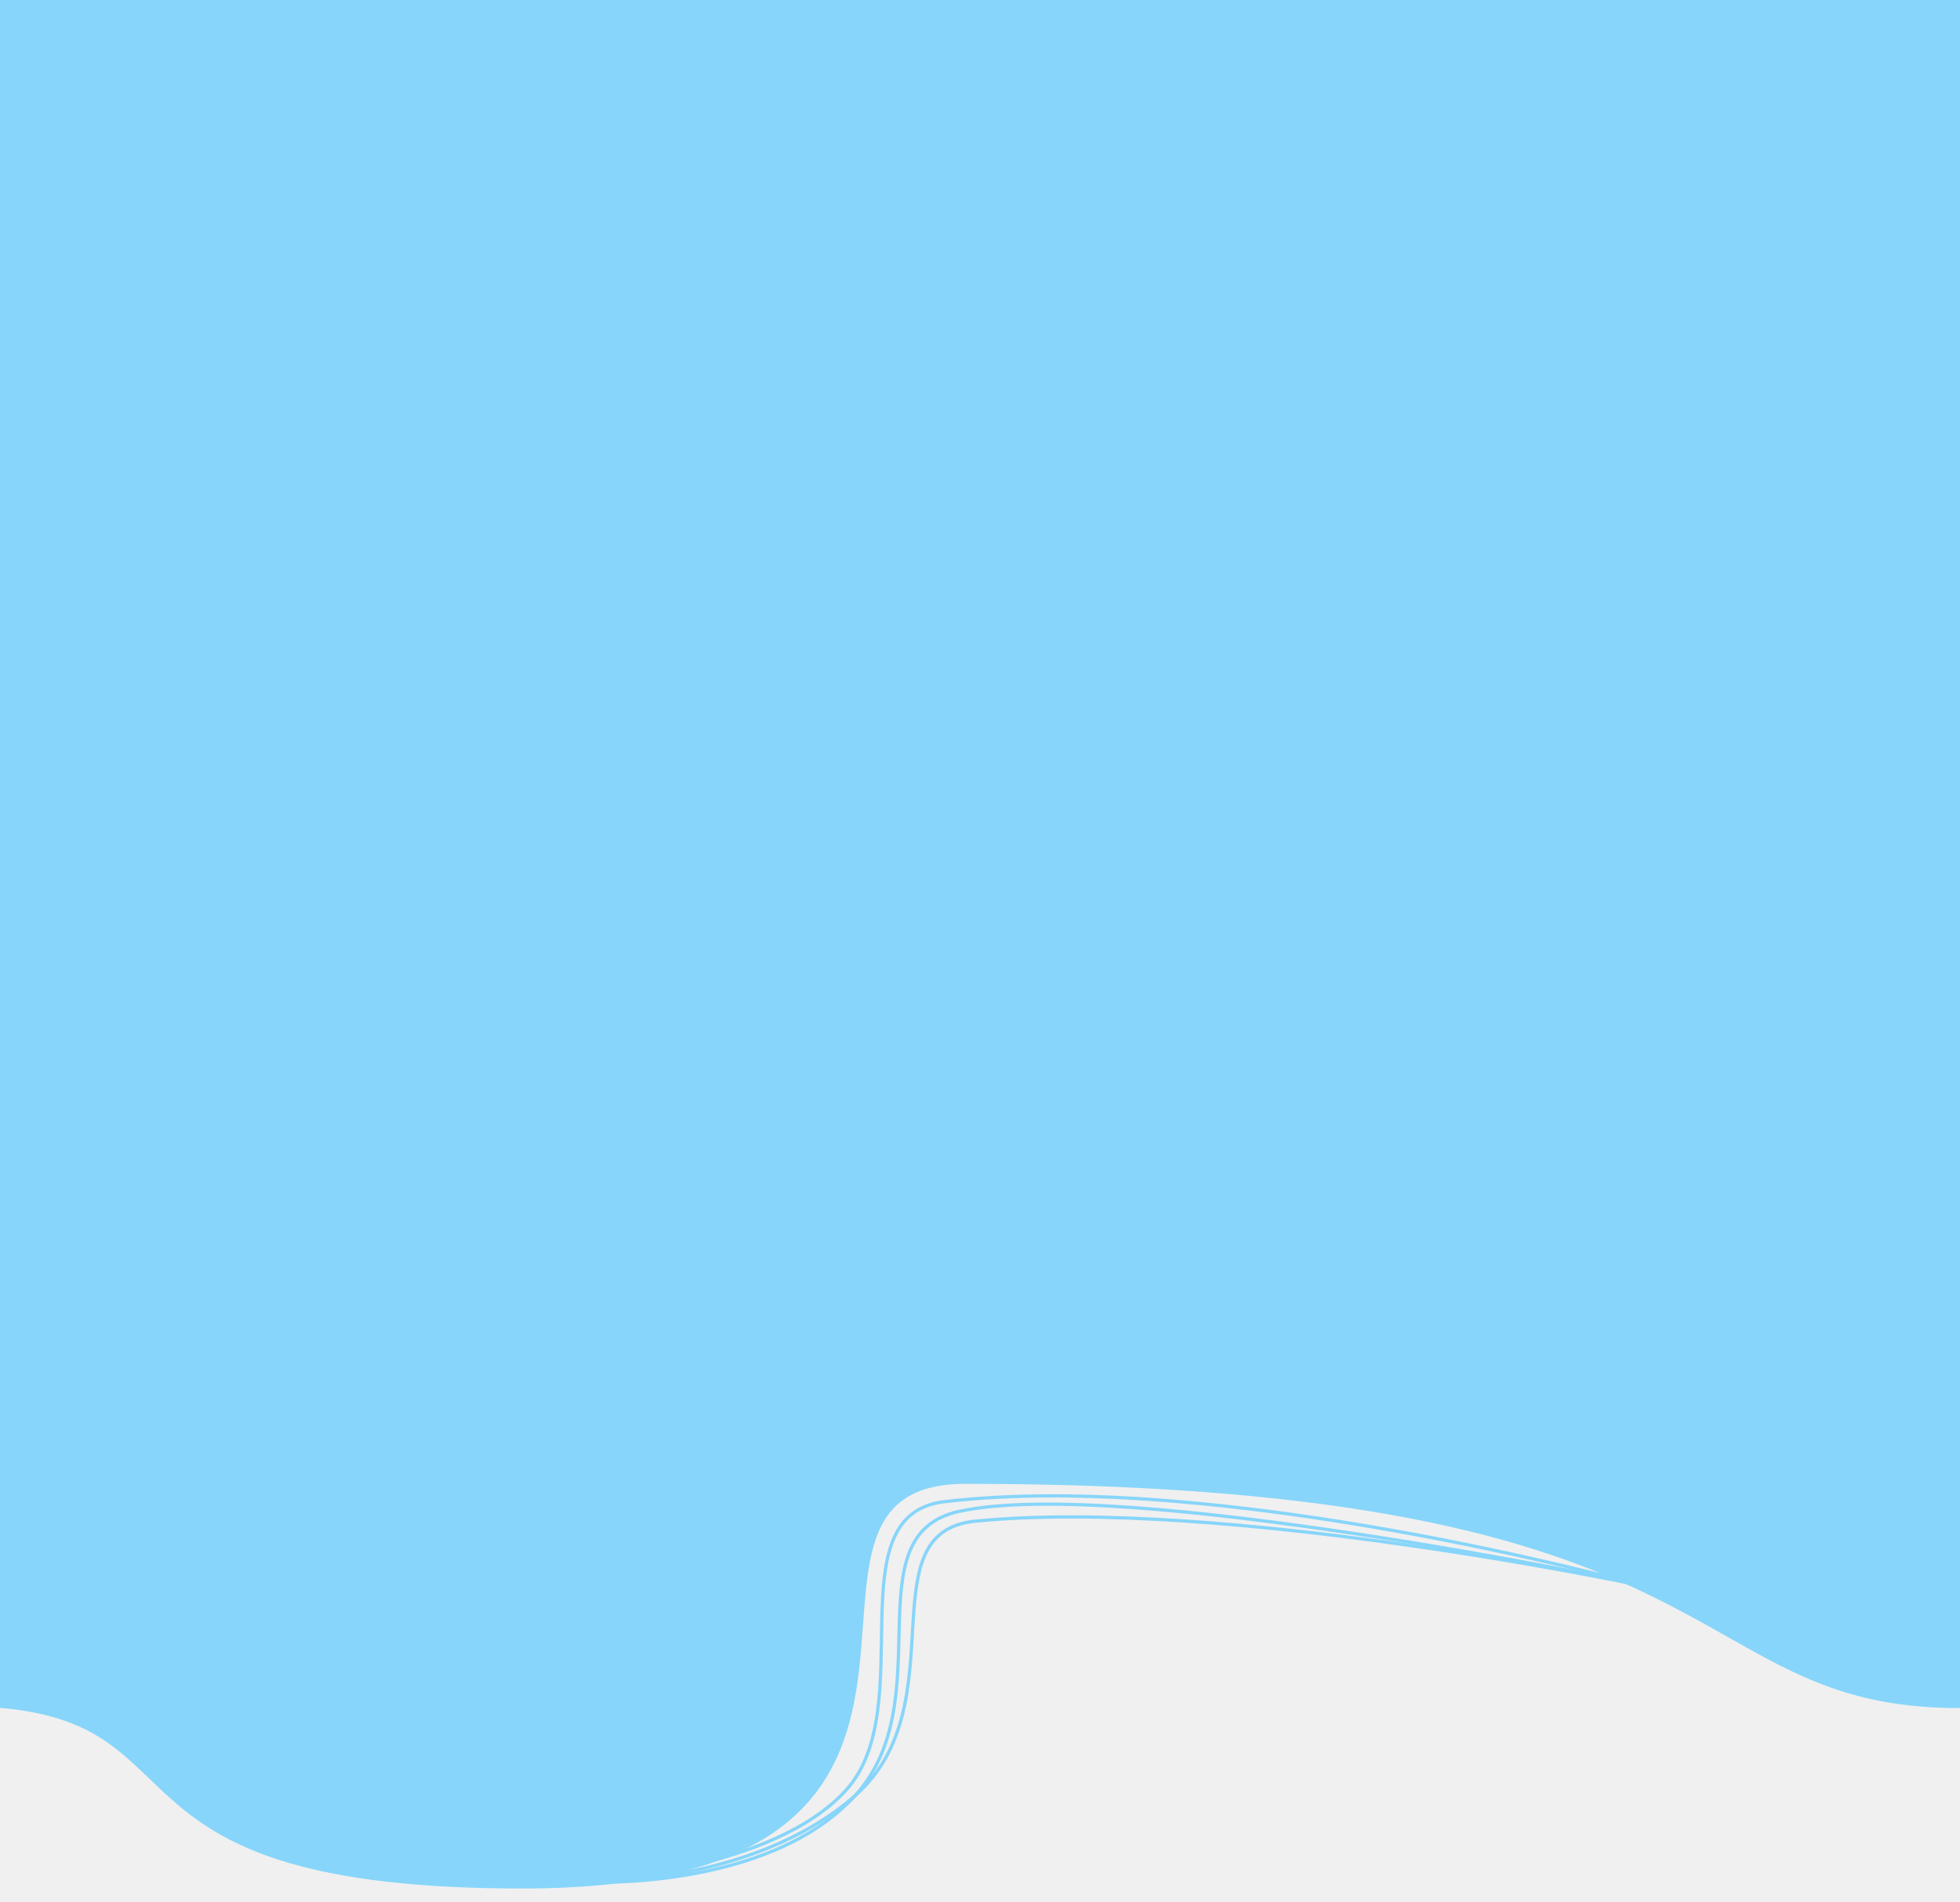
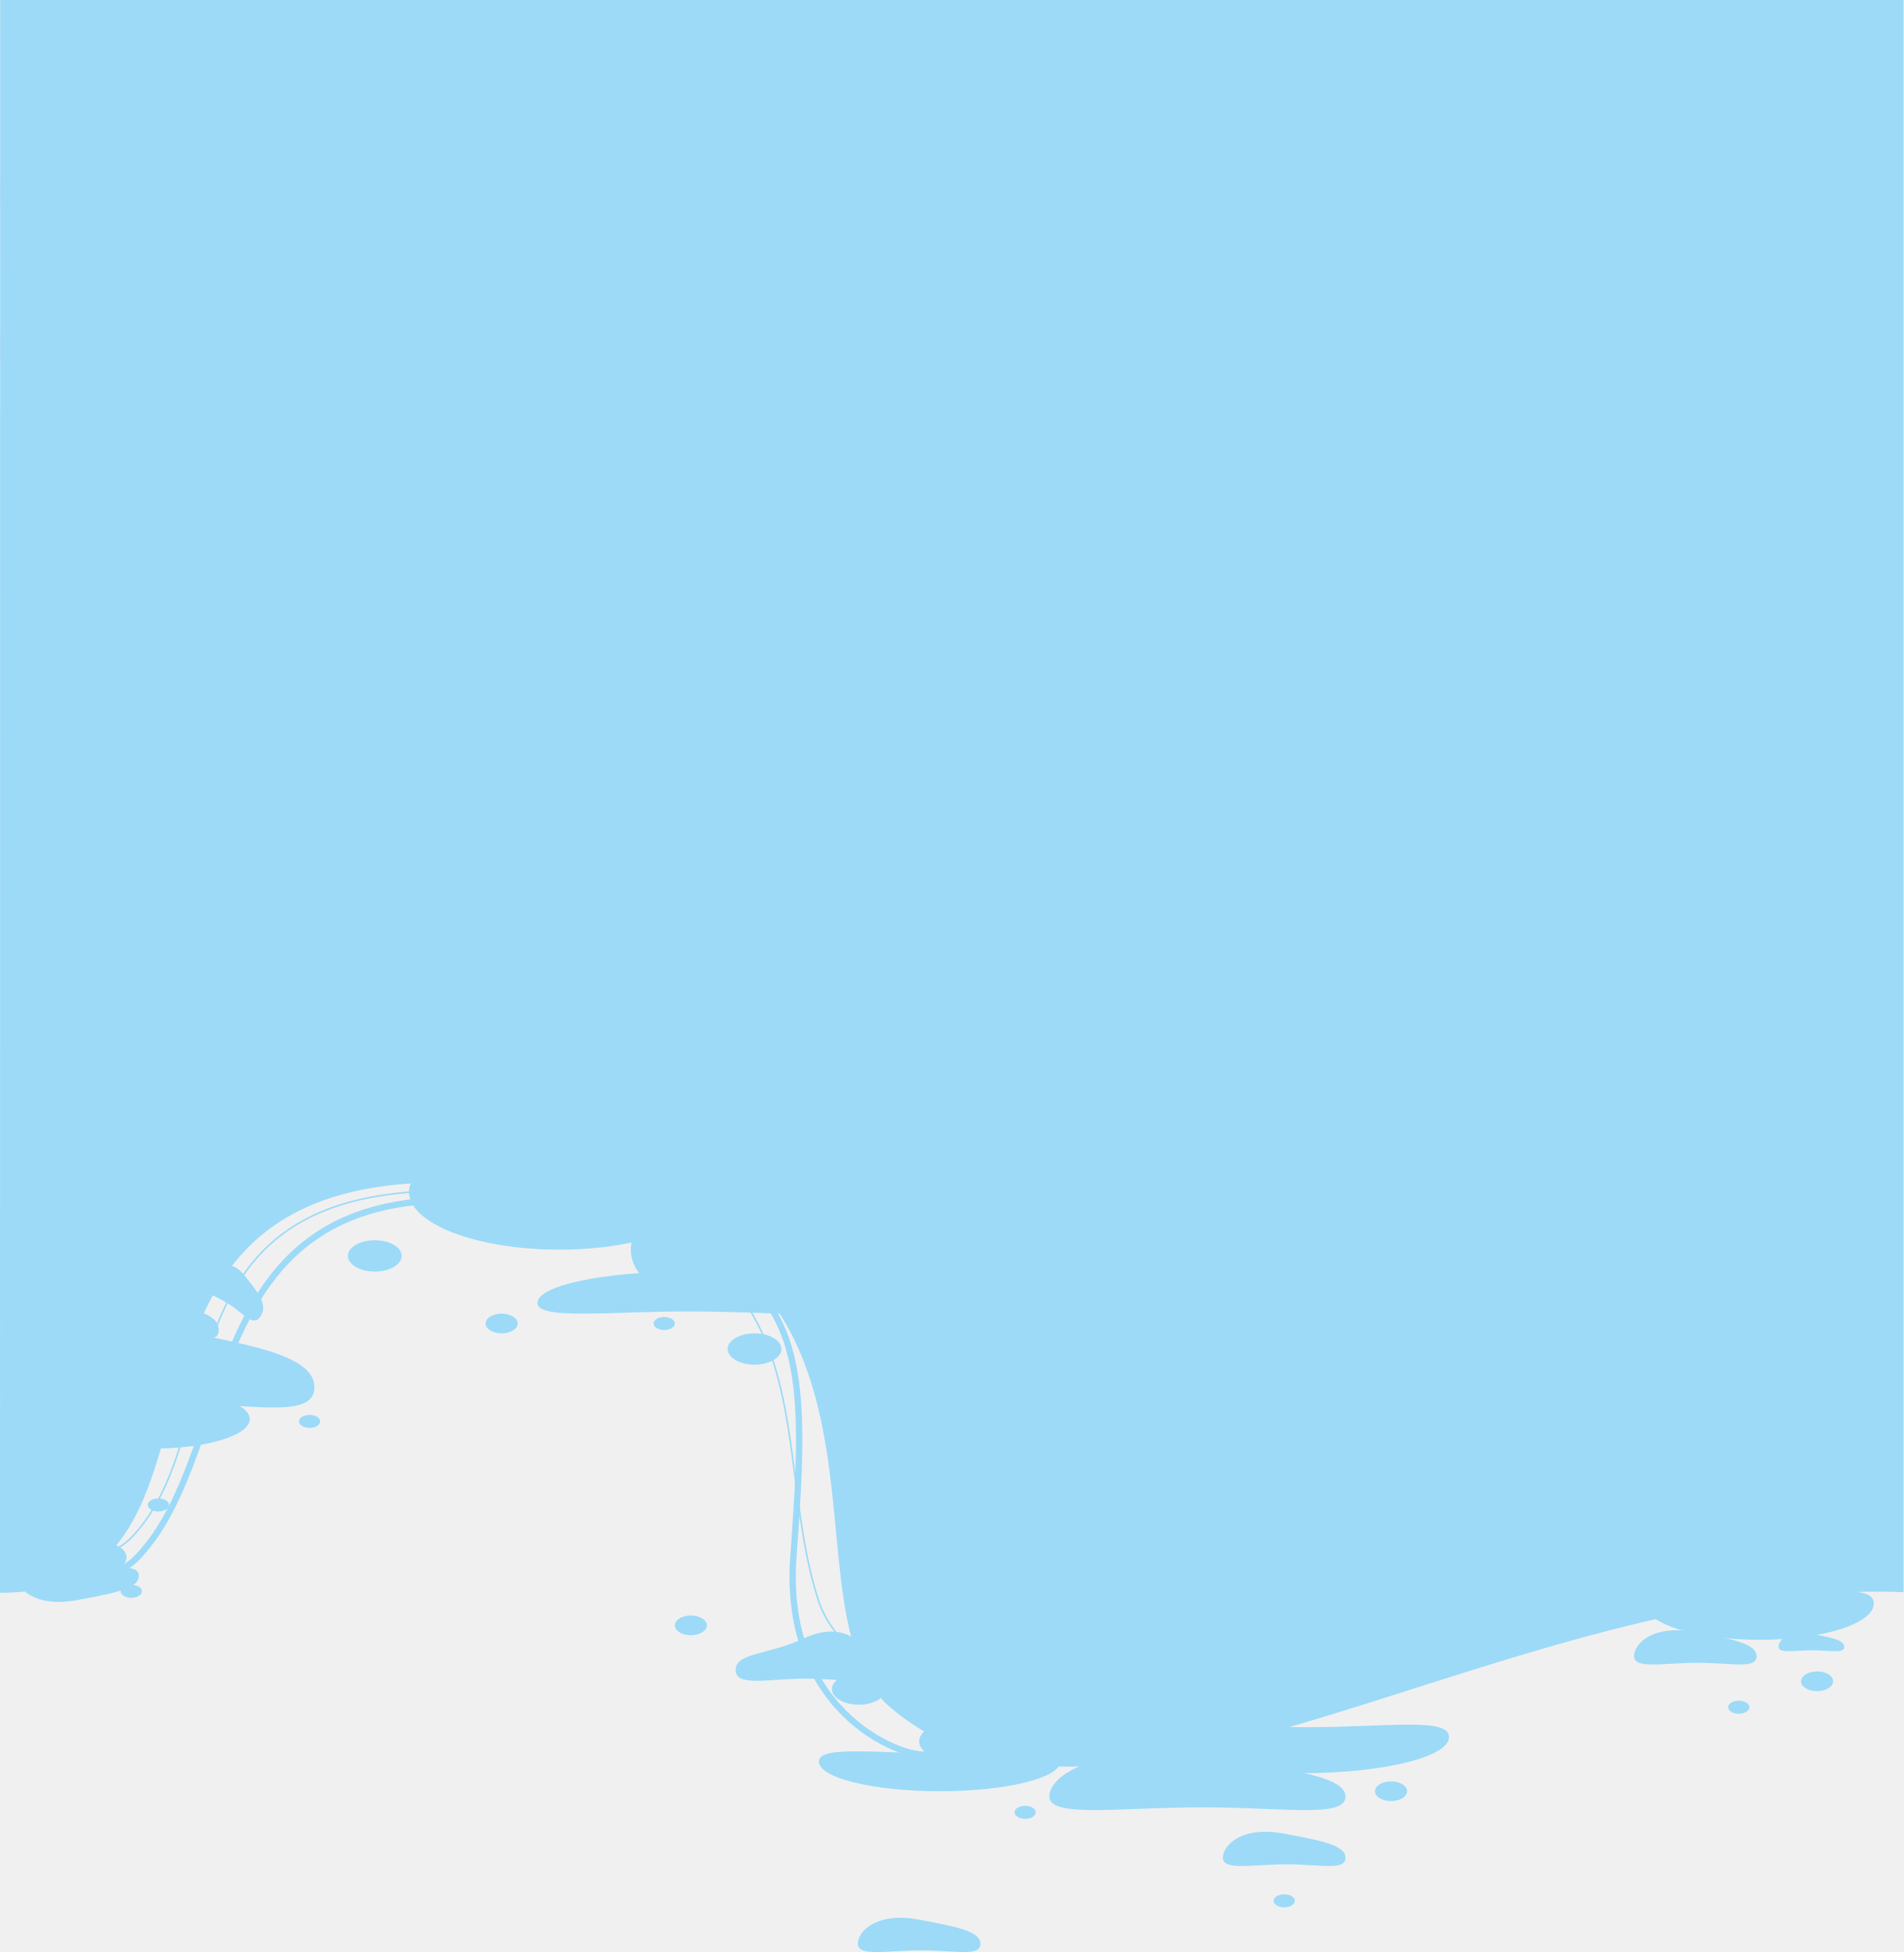
- <svg xmlns="http://www.w3.org/2000/svg" width="603" height="585" viewBox="0 0 603 585" fill="none">
-   <g clip-path="url(#clip0_24_38)">
-     <mask id="mask0_24_38" style="mask-type:luminance" maskUnits="userSpaceOnUse" x="0" y="0" width="603" height="585">
-       <path d="M603 0H0V585H603V0Z" fill="white" />
-     </mask>
-     <g mask="url(#mask0_24_38)">
-       <path d="M603 0V525C516 525 539 456 297 456C224.851 456 324.5 580.5 160.5 580.5C29 580.5 64.049 530.734 0.75 525C-88.378 516.926 -78.5 475.5 -223 475.5C-293.522 475.5 -230.49 539.473 -299.5 539.5C-525.5 539.589 -523.161 519.316 -600.501 525C-726.714 534.276 -720.5 594 -922.5 561.5C-1010.79 547.295 -896.5 395 -1064.5 395C-1186.5 395 -1120.5 525 -1205.5 525C-1205.5 441 -1210 0 -1210 0H603Z" fill="#87D5FA" stroke="#87D5FA" />
-       <path d="M180 579C180 579 237.845 575.988 260.5 550.5C283.155 525.012 256.635 466.008 290.5 462C375 452 502 487 502 487" stroke="#87D5FA" />
-       <path d="M180 579C180 579 236 582 263 552.5C290 523 261.728 472.32 295 465C345 454 502 487 502 487" stroke="#87D5FA" />
-       <path d="M180 579C180 579 231 580.5 263 552.5C295 524.5 266.099 471.368 300 468C375.5 460.5 503.5 487.5 503.5 487.5" stroke="#87D5FA" />
+ <svg xmlns="http://www.w3.org/2000/svg" id="Layer_2" data-name="Layer 2" viewBox="0 0 603 618.24">
+   <defs>
+     <style>
+       .cls-1 {
+         fill: #87d5fa;
+       }
+ 
+       .cls-2 {
+         stroke-width: .5px;
+       }
+ 
+       .cls-2, .cls-3 {
+         fill: none;
+         stroke: #87d5fa;
+       }
+ 
+       .cls-4 {
+         opacity: .8;
+       }
+ 
+       .cls-3 {
+         stroke-width: 2px;
+       }
+     </style>
+   </defs>
+   <g id="bg">
+     <g id="mid" class="cls-4">
+       <g id="details">
+         <g id="_1" data-name="1">
+           <g id="_1_lines" data-name="1 lines">
+             <path class="cls-2" d="M14.24,493.29s17.66,3.68,27.35-6.29c34.5-35.5,3.34-121.16,121.22-108.55,103.98,11.12,79.61,77.41,96.61,128.91,6.23,18.86,40.12,38.87,40.12,38.87" />
+             <path class="cls-3" d="M7.31,502.95s26.31.47,36-9.5c34.5-35.5,16.49-125.13,118.61-112.02,93.5,12.01,94.97,36.45,89.43,111.35-3.82,51.68,37.38,64.85,42.49,62.72" />
+           </g>
+           <g id="_1_bubbles" data-name="1 bubbles">
+             <path class="cls-1" d="M99.59,439.34c0,10.32-19.62,5.12-45.91,5.12s-49.31,5.21-49.31-5.12,15.63-24.84,47.61-18.69c25.82,4.96,47.61,8.37,47.61,18.69Z" />
+             <path class="cls-1" d="M310.59,615.62c0,4.21-8,2.09-18.72,2.09s-20.11,2.12-20.11-2.09,6.37-10.13,19.41-7.62c10.53,2.02,19.41,3.41,19.41,7.62Z" />
+             <path class="cls-1" d="M43.99,499.14c0-4.21-8-2.09-18.72-2.09s-20.11-2.12-20.11,2.09,6.37,10.13,19.41,7.62c10.53-2.02,19.41-3.41,19.41-7.62Z" />
+             <path class="cls-1" d="M69.29,421.24c0,4.21-4.63,2.09-10.83,2.09s-11.63,2.12-11.63-2.09,3.69-10.13,11.23-7.62c6.09,2.02,11.23,3.41,11.23,7.62Z" />
+             <path class="cls-1" d="M82.6,416.81c-2.39,3.76-5.07-.6-10.27-3.9s-10.97-4.29-8.58-8.06,8.84-7.09,13.75-.84c3.96,5.05,7.49,9.03,5.1,12.79Z" />
+             <path class="cls-1" d="M426.23,588.38c0,4.21-8,2.09-18.72,2.09s-20.11,2.12-20.11-2.09,6.37-10.13,19.41-7.62c10.53,2.02,19.41,3.41,19.41,7.62Z" />
+             <path class="cls-1" d="M556.46,524.55c0,4.21-8,2.09-18.72,2.09s-20.11,2.12-20.11-2.09,6.37-10.13,19.41-7.62c10.53,2.02,19.41,3.41,19.41,7.62Z" />
+             <path class="cls-1" d="M584.23,521.56c0,2.26-4.29,1.12-10.04,1.12s-10.78,1.14-10.78-1.12,3.42-5.43,10.41-4.09c5.65,1.09,10.41,1.83,10.41,4.09Z" />
+             <path class="cls-1" d="M426.23,568.99c0,6.91-19.33,3.42-45.24,3.42s-48.58,3.48-48.58-3.42,15.4-16.63,46.91-12.51c25.44,3.32,46.91,5.6,46.91,12.51Z" />
+             <path class="cls-1" d="M224.76,377.41c0-10.15-19.62-5.03-45.91-5.03s-49.31-5.12-49.31,5.03,21.32,18.38,47.61,18.38,47.61-8.23,47.61-18.38Z" />
+             <path class="cls-1" d="M263.79,412.65c0,5.48-19.27,2.71-45.1,2.71s-48.43,2.76-48.43-2.71,20.94-9.92,46.77-9.92,46.77,4.44,46.77,9.92Z" />
+             <path class="cls-1" d="M276.23,528.91c0,5.52-8.9,2.73-20.82,2.73s-22.36,2.78-22.36-2.73,10.31-4.71,21.59-9.99c14.83-6.93,21.59,4.47,21.59,9.99Z" />
+             <path class="cls-1" d="M459.01,550.17c0-6.32-19.27-3.13-45.1-3.13s-48.43-3.19-48.43,3.13,20.94,11.44,46.77,11.44,46.77-5.12,46.77-11.44Z" />
+             <path class="cls-1" d="M593.58,507.92c0-6.32-14.95-3.13-34.98-3.13s-37.57-3.19-37.57,3.13,16.24,11.44,36.27,11.44,36.27-5.12,36.27-11.44Z" />
+             <path class="cls-1" d="M335.89,557.91c0-5.2-15.76-2.57-36.87-2.57s-39.6-2.62-39.6,2.57,17.12,9.41,38.24,9.41,38.24-4.21,38.24-9.41Z" />
+             <ellipse class="cls-1" cx="48.42" cy="449.47" rx="30.7" ry="9.34" />
+             <ellipse class="cls-1" cx="230.52" cy="395.79" rx="30.7" ry="18.26" />
+             <ellipse class="cls-1" cx="118.73" cy="397.77" rx="8.51" ry="4.96" />
+             <ellipse class="cls-1" cx="31.58" cy="493.29" rx="8.51" ry="4.96" />
+             <ellipse class="cls-1" cx="239.03" cy="427.26" rx="8.51" ry="4.96" />
+             <ellipse class="cls-1" cx="302.22" cy="551.53" rx="11.05" ry="6.1" />
+             <ellipse class="cls-1" cx="272.05" cy="534.96" rx="8.51" ry="4.96" />
+             <ellipse class="cls-1" cx="158.91" cy="419.18" rx="5.08" ry="3.12" />
+             <ellipse class="cls-1" cx="218.85" cy="514.79" rx="5.08" ry="3.12" />
+             <ellipse class="cls-1" cx="440.65" cy="567.32" rx="5.08" ry="3.12" />
+             <ellipse class="cls-1" cx="575.61" cy="532.5" rx="5.08" ry="3.12" />
+             <ellipse class="cls-1" cx="98.07" cy="450.19" rx="3.36" ry="2.06" />
+             <ellipse class="cls-1" cx="41.6" cy="504" rx="3.36" ry="2.06" />
+             <ellipse class="cls-1" cx="50.19" cy="476.65" rx="3.36" ry="2.06" />
+             <ellipse class="cls-1" cx="406.82" cy="602.03" rx="3.36" ry="2.06" />
+             <ellipse class="cls-1" cx="550.82" cy="540.71" rx="3.36" ry="2.06" />
+             <ellipse class="cls-1" cx="324.74" cy="574" rx="3.36" ry="2.06" />
+             <ellipse class="cls-1" cx="210.41" cy="419.18" rx="3.36" ry="2.06" />
+           </g>
+           <path id="_1-2" data-name="1" class="cls-1" d="M603,504.27c-124.73-4.67-250.79,95.48-320.69,36.73-41.06-34.52,26-166.5-142-166.5-122,0-55.31,129.96-140.31,129.96C0,420.46.06,0,.06,0h602.94v504.27Z" />
+         </g>
+       </g>
    </g>
  </g>
-   <defs>
-     <clipPath id="clip0_24_38">
-       <rect width="603" height="585" fill="white" />
-     </clipPath>
-   </defs>
</svg>
